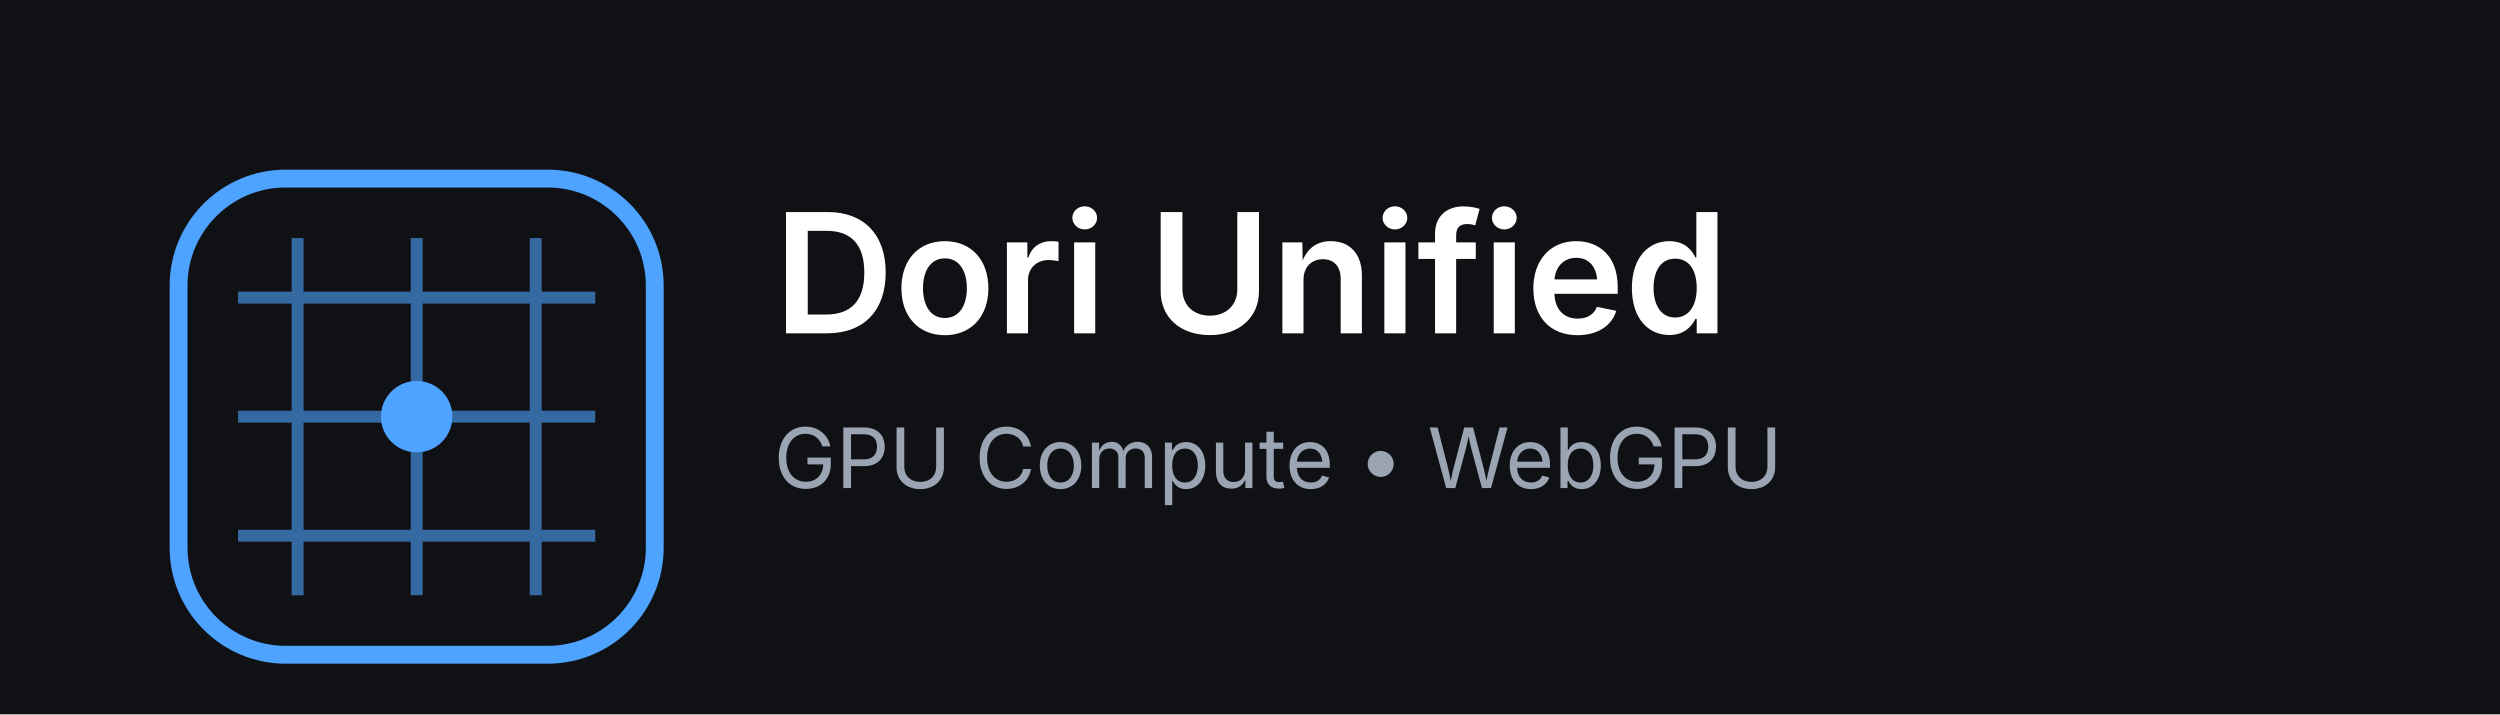
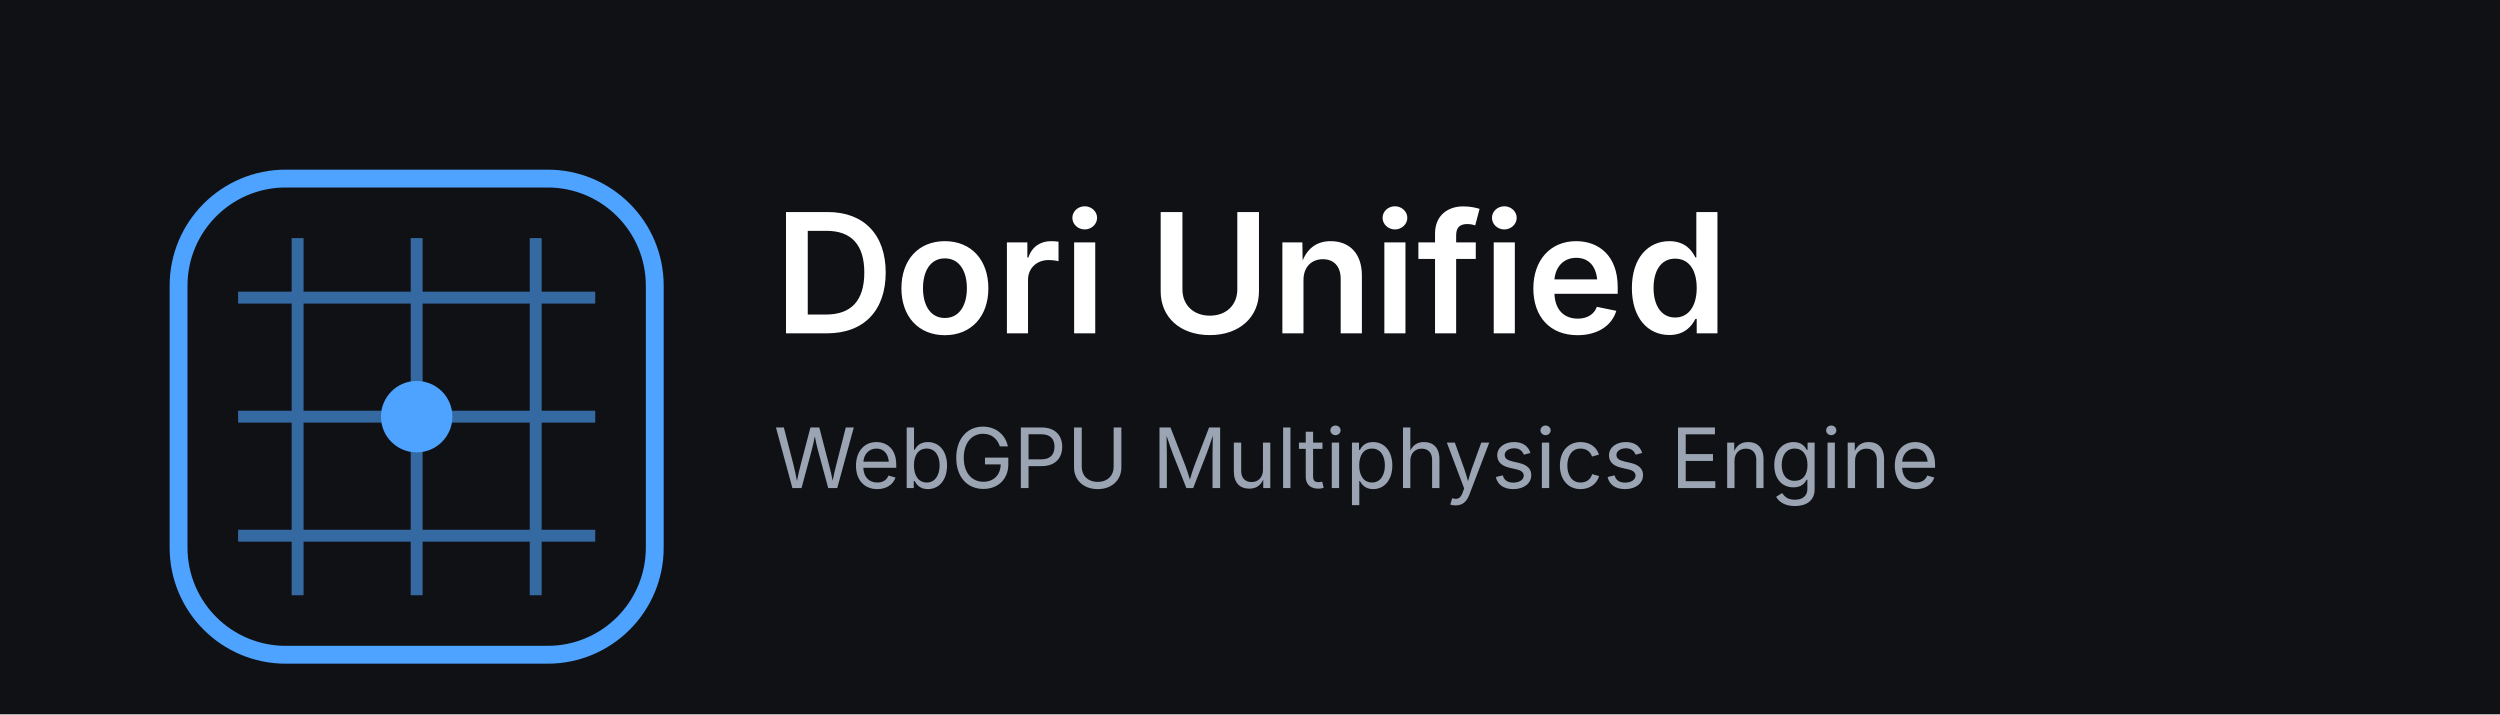
<svg xmlns="http://www.w3.org/2000/svg" width="420" height="120" viewBox="0 0 420 120">
  <rect width="420" height="120" fill="#0f1115" />
  <rect x="30" y="30" width="80" height="80" rx="18" fill="none" stroke="#4da3ff" stroke-width="3" />
  <g stroke="#4da3ff" stroke-width="2" opacity="0.6">
    <line x1="50" y1="40" x2="50" y2="100" />
    <line x1="70" y1="40" x2="70" y2="100" />
    <line x1="90" y1="40" x2="90" y2="100" />
    <line x1="40" y1="50" x2="100" y2="50" />
    <line x1="40" y1="70" x2="100" y2="70" />
    <line x1="40" y1="90" x2="100" y2="90" />
  </g>
  <circle cx="70" cy="70" r="6" fill="#4da3ff" />
  <text x="130" y="56" font-family="Inter, Arial, sans-serif" font-size="28" fill="#ffffff" font-weight="600">
    Dori Unified
  </text>
  <text x="130" y="82" font-family="Inter, Arial, sans-serif" font-size="14" fill="#9aa4b2">
-     GPU Compute • WebGPU
+     WebGPU Multiphysics Engine
  </text>
</svg>
